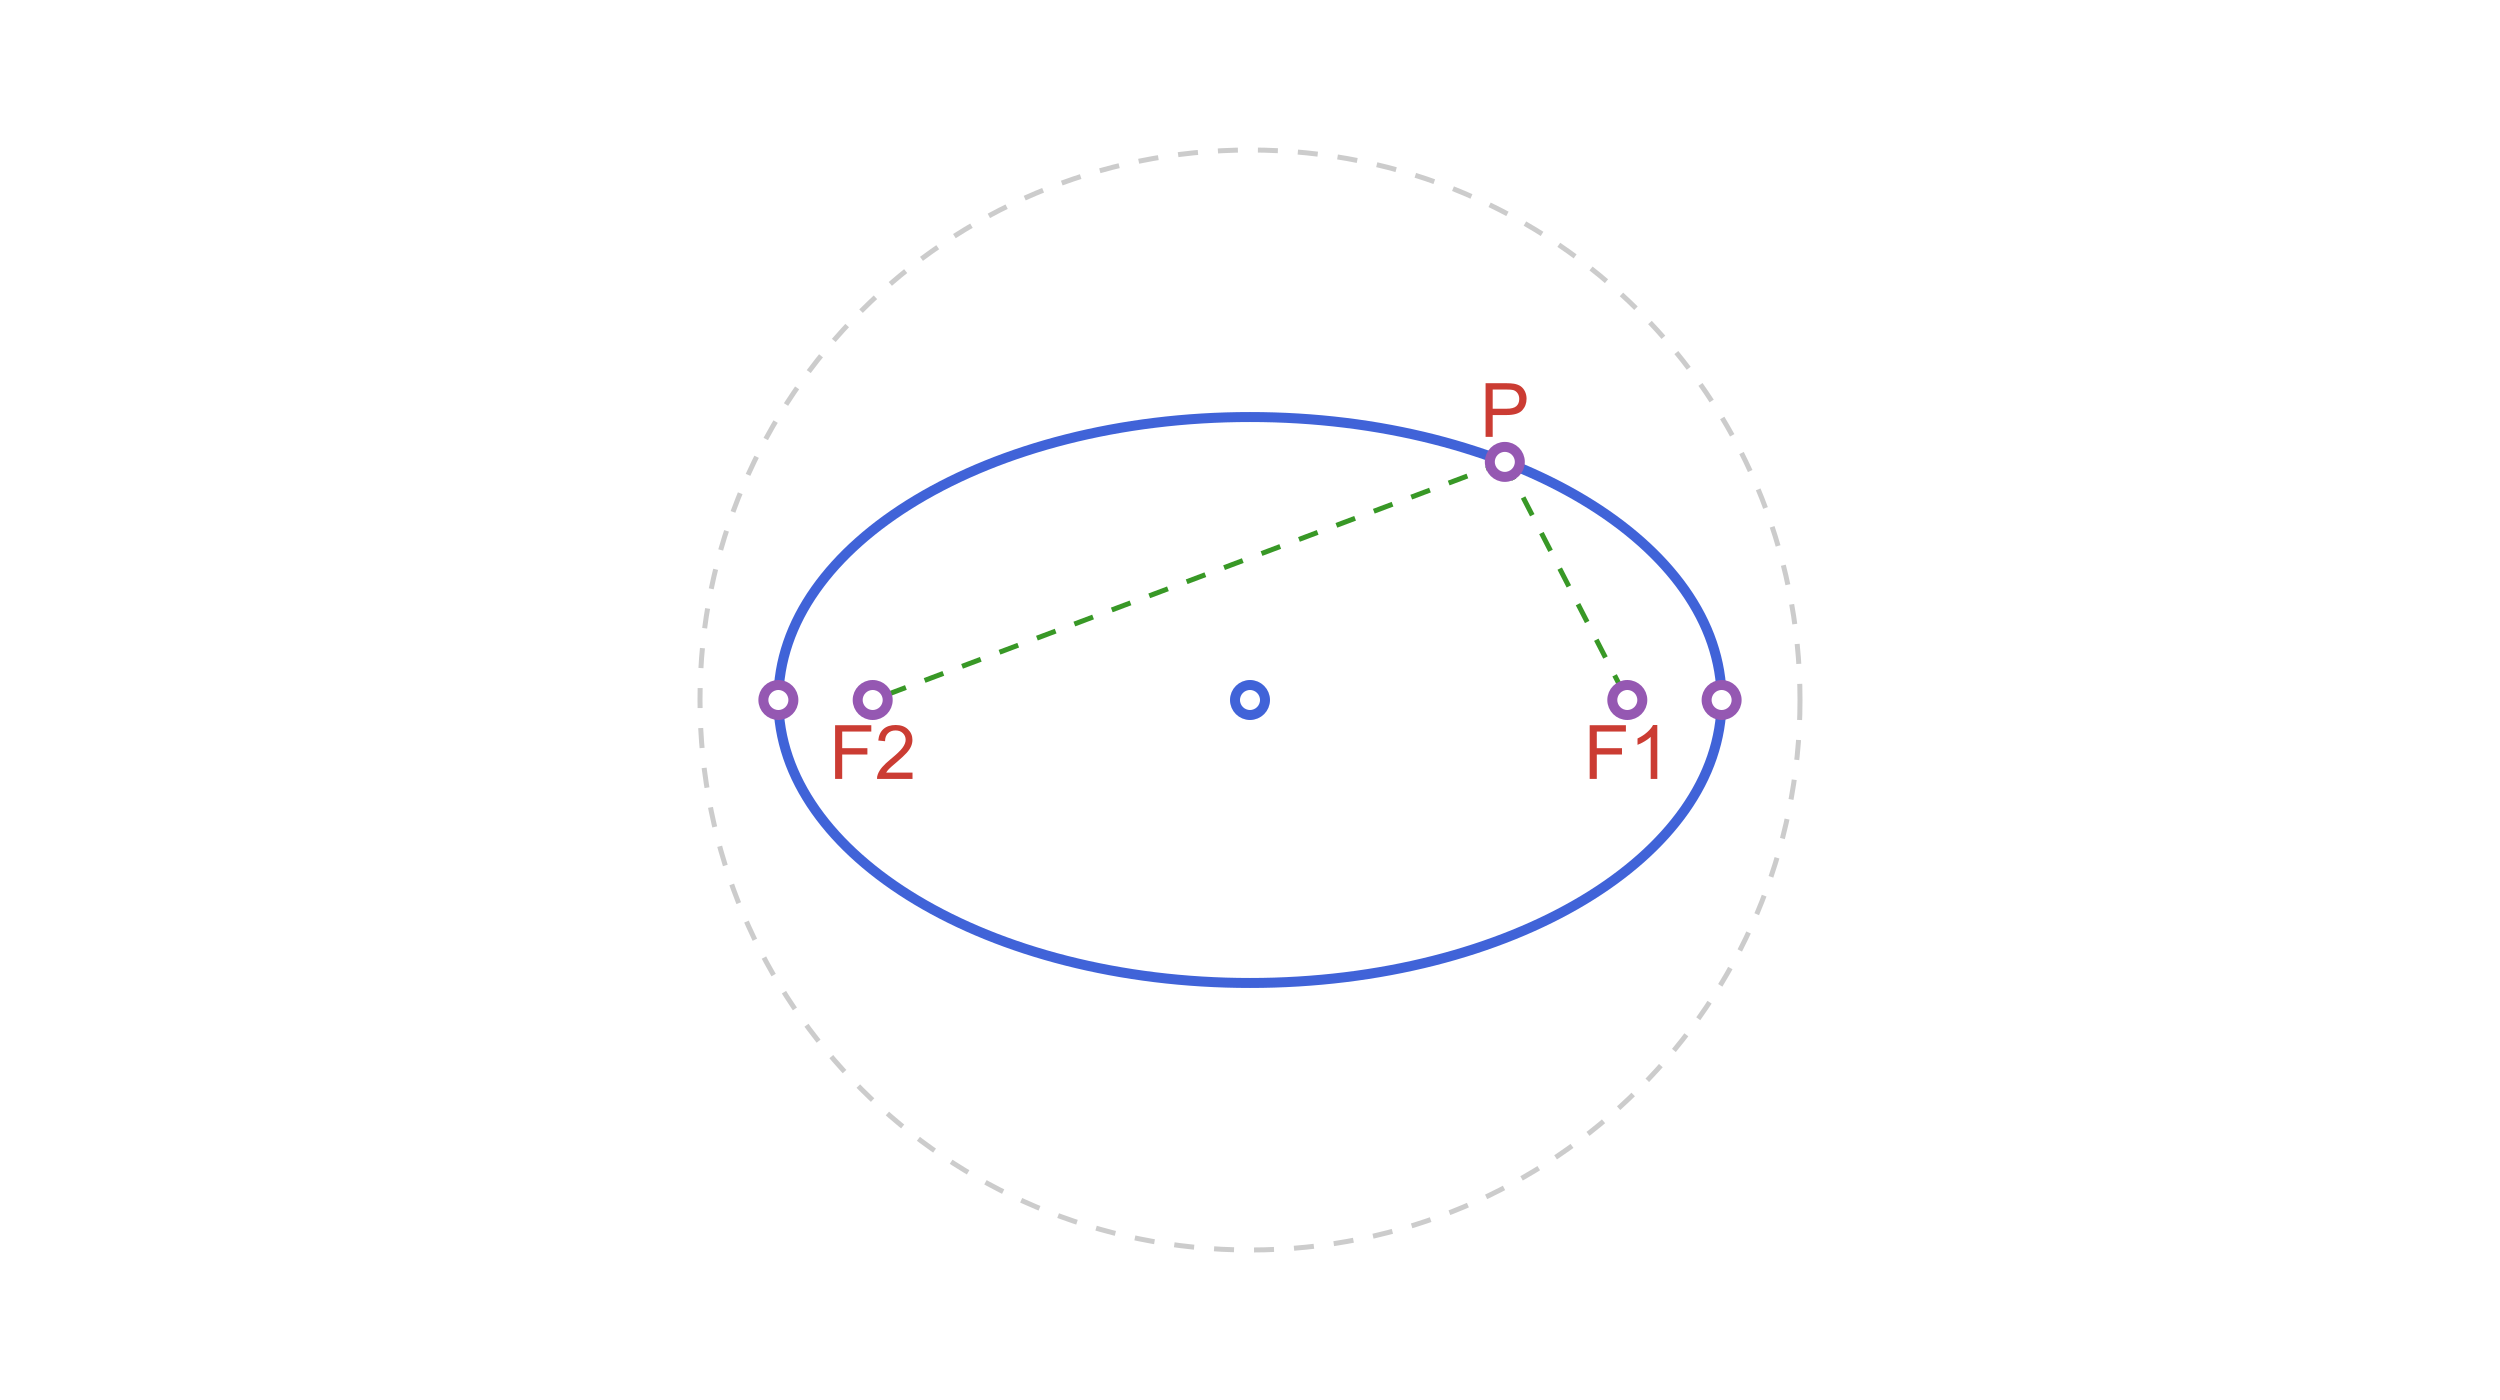
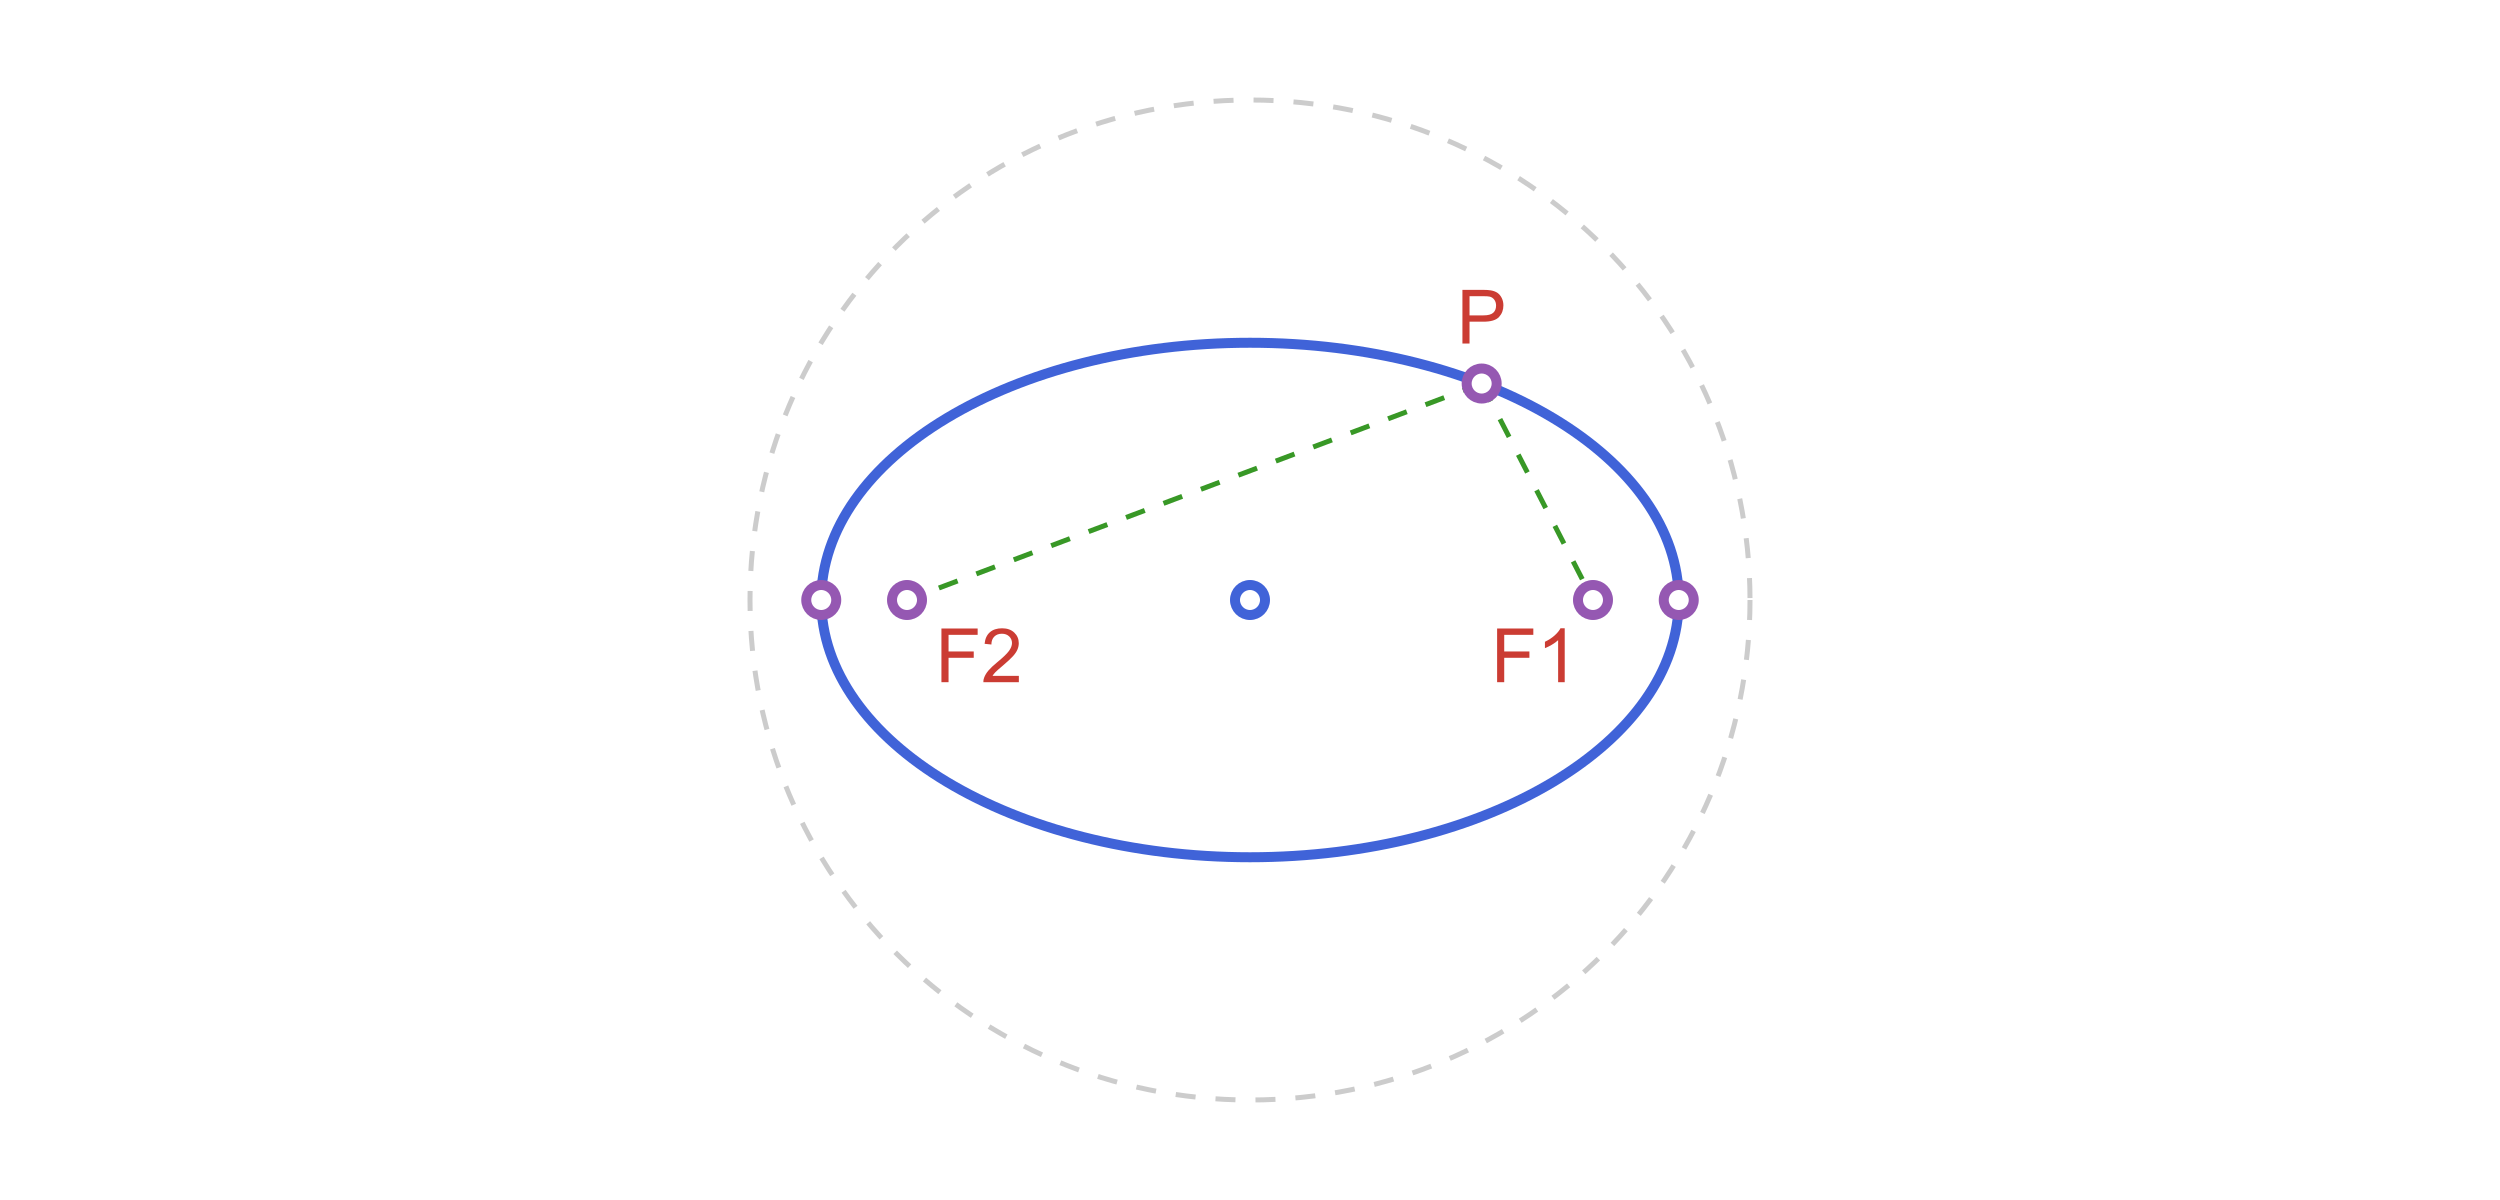
- <svg xmlns="http://www.w3.org/2000/svg" xmlns:xlink="http://www.w3.org/1999/xlink" width="500" height="280" viewBox="0 0 500 280">
+ <svg xmlns="http://www.w3.org/2000/svg" xmlns:xlink="http://www.w3.org/1999/xlink" width="500" height="240" viewBox="0 0 500 240">
  <defs>
    <g>
      <g id="glyph-0-0">
        <path d="M 1.23 0 L 1.23 -10.738 L 8.473 -10.738 L 8.473 -9.469 L 2.652 -9.469 L 2.652 -6.145 L 7.691 -6.145 L 7.691 -4.879 L 2.652 -4.879 L 2.652 0 Z M 1.23 0 " />
      </g>
      <g id="glyph-0-1">
        <path d="M 5.59 0 L 4.27 0 L 4.27 -8.402 C 3.949 -8.098 3.531 -7.793 3.02 -7.492 C 2.504 -7.188 2.043 -6.961 1.633 -6.812 L 1.633 -8.086 C 2.367 -8.43 3.012 -8.848 3.566 -9.344 C 4.117 -9.836 4.508 -10.316 4.738 -10.781 L 5.59 -10.781 Z M 5.59 0 " />
      </g>
      <g id="glyph-0-2">
        <path d="M 7.551 -1.266 L 7.551 0 L 0.453 0 C 0.438 -0.316 0.492 -0.621 0.609 -0.914 C 0.789 -1.398 1.078 -1.875 1.477 -2.344 C 1.875 -2.812 2.449 -3.352 3.199 -3.969 C 4.367 -4.922 5.156 -5.68 5.566 -6.242 C 5.973 -6.797 6.176 -7.328 6.18 -7.828 C 6.176 -8.352 5.988 -8.793 5.621 -9.152 C 5.246 -9.512 4.762 -9.691 4.16 -9.691 C 3.523 -9.691 3.016 -9.5 2.637 -9.117 C 2.254 -8.734 2.059 -8.207 2.059 -7.535 L 0.703 -7.676 C 0.797 -8.684 1.145 -9.453 1.75 -9.984 C 2.355 -10.516 3.168 -10.781 4.188 -10.781 C 5.215 -10.781 6.031 -10.492 6.633 -9.922 C 7.234 -9.348 7.535 -8.641 7.535 -7.801 C 7.535 -7.367 7.445 -6.945 7.27 -6.531 C 7.094 -6.113 6.801 -5.676 6.395 -5.223 C 5.984 -4.762 5.309 -4.133 4.367 -3.332 C 3.57 -2.664 3.062 -2.215 2.84 -1.98 C 2.613 -1.742 2.43 -1.504 2.285 -1.266 Z M 7.551 -1.266 " />
      </g>
      <g id="glyph-0-3">
        <path d="M 1.156 0 L 1.156 -10.738 L 5.207 -10.738 C 5.918 -10.734 6.461 -10.699 6.84 -10.633 C 7.363 -10.543 7.809 -10.375 8.168 -10.133 C 8.523 -9.883 8.809 -9.539 9.027 -9.094 C 9.242 -8.648 9.352 -8.16 9.352 -7.633 C 9.352 -6.715 9.059 -5.941 8.48 -5.312 C 7.895 -4.68 6.848 -4.363 5.332 -4.367 L 2.578 -4.367 L 2.578 0 Z M 2.578 -5.633 L 5.355 -5.633 C 6.27 -5.629 6.918 -5.801 7.309 -6.145 C 7.691 -6.484 7.887 -6.965 7.887 -7.586 C 7.887 -8.035 7.773 -8.422 7.547 -8.742 C 7.32 -9.062 7.02 -9.273 6.648 -9.375 C 6.41 -9.438 5.969 -9.469 5.324 -9.469 L 2.578 -9.469 Z M 2.578 -5.633 " />
      </g>
    </g>
  </defs>
-   <path fill="none" stroke-width="1" stroke-linecap="butt" stroke-linejoin="miter" stroke="rgb(80%, 80%, 80%)" stroke-opacity="1" stroke-dasharray="4 4" stroke-miterlimit="10" d="M 360 140 C 360 200.75 310.75 250 250 250 C 189.25 250 140 200.75 140 140 C 140 79.25 189.25 30 250 30 C 310.75 30 360 79.25 360 140 Z M 360 140 " />
-   <path fill="none" stroke-width="1" stroke-linecap="butt" stroke-linejoin="miter" stroke="rgb(22%, 59.6%, 14.9%)" stroke-opacity="1" stroke-dasharray="4 4" stroke-miterlimit="10" d="M 300.965 92.379 L 325.461 140 " />
-   <path fill="none" stroke-width="1" stroke-linecap="butt" stroke-linejoin="miter" stroke="rgb(22%, 59.6%, 14.9%)" stroke-opacity="1" stroke-dasharray="4 4" stroke-miterlimit="10" d="M 300.965 92.379 L 174.539 140 " />
-   <path fill="none" stroke-width="2" stroke-linecap="butt" stroke-linejoin="miter" stroke="rgb(25.1%, 38.8%, 84.7%)" stroke-opacity="1" stroke-miterlimit="10" d="M 155.676 140 C 155.676 108.742 197.906 83.406 250 83.406 C 302.094 83.406 344.324 108.742 344.324 140 C 344.324 171.258 302.094 196.594 250 196.594 C 197.906 196.594 155.676 171.258 155.676 140 " />
+   <path fill="none" stroke-width="1" stroke-linecap="butt" stroke-linejoin="miter" stroke="rgb(80%, 80%, 80%)" stroke-opacity="1" stroke-dasharray="4 4" stroke-miterlimit="10" d="M 350 120 C 350 175.227 305.227 220 250 220 C 194.773 220 150 175.227 150 120 C 150 64.773 194.773 20 250 20 C 305.227 20 350 64.773 350 120 Z M 350 120 " />
+   <path fill="none" stroke-width="1" stroke-linecap="butt" stroke-linejoin="miter" stroke="rgb(22%, 59.6%, 14.9%)" stroke-opacity="1" stroke-dasharray="4 4" stroke-miterlimit="10" d="M 296.332 76.707 L 318.598 120 " />
+   <path fill="none" stroke-width="1" stroke-linecap="butt" stroke-linejoin="miter" stroke="rgb(22%, 59.6%, 14.9%)" stroke-opacity="1" stroke-dasharray="4 4" stroke-miterlimit="10" d="M 296.332 76.707 L 181.402 120 " />
+   <path fill="none" stroke-width="2" stroke-linecap="butt" stroke-linejoin="miter" stroke="rgb(25.1%, 38.8%, 84.7%)" stroke-opacity="1" stroke-miterlimit="10" d="M 164.25 120 C 164.25 91.586 202.641 68.551 250 68.551 C 297.359 68.551 335.75 91.586 335.75 120 C 335.75 148.414 297.359 171.449 250 171.449 C 202.641 171.449 164.25 148.414 164.25 120 " />
  <g fill="rgb(79.6%, 23.5%, 20%)" fill-opacity="1">
-     <use xlink:href="#glyph-0-0" x="316.707" y="155.781" />
-     <use xlink:href="#glyph-0-1" x="325.87" y="155.781" />
+     <use xlink:href="#glyph-0-0" x="298.192" y="136.438" />
+     <use xlink:href="#glyph-0-1" x="307.354" y="136.438" />
  </g>
  <g fill="rgb(79.6%, 23.5%, 20%)" fill-opacity="1">
-     <use xlink:href="#glyph-0-0" x="165.788" y="155.781" />
-     <use xlink:href="#glyph-0-2" x="174.951" y="155.781" />
+     <use xlink:href="#glyph-0-0" x="187.057" y="136.438" />
+     <use xlink:href="#glyph-0-2" x="196.22" y="136.438" />
  </g>
  <g fill="rgb(79.6%, 23.5%, 20%)" fill-opacity="1">
-     <use xlink:href="#glyph-0-3" x="295.961" y="87.377" />
+     <use xlink:href="#glyph-0-3" x="291.328" y="68.707" />
  </g>
-   <path fill-rule="nonzero" fill="rgb(100%, 100%, 100%)" fill-opacity="1" stroke-width="2" stroke-linecap="butt" stroke-linejoin="miter" stroke="rgb(25.1%, 38.8%, 84.7%)" stroke-opacity="1" stroke-miterlimit="10" d="M 253 140 C 253 141.656 251.656 143 250 143 C 248.344 143 247 141.656 247 140 C 247 138.344 248.344 137 250 137 C 251.656 137 253 138.344 253 140 Z M 253 140 " />
-   <path fill-rule="nonzero" fill="rgb(100%, 100%, 100%)" fill-opacity="1" stroke-width="2" stroke-linecap="butt" stroke-linejoin="miter" stroke="rgb(58.4%, 34.5%, 69.8%)" stroke-opacity="1" stroke-miterlimit="10" d="M 328.461 140 C 328.461 141.656 327.117 143 325.461 143 C 323.801 143 322.461 141.656 322.461 140 C 322.461 138.344 323.801 137 325.461 137 C 327.117 137 328.461 138.344 328.461 140 Z M 177.539 140 C 177.539 141.656 176.199 143 174.539 143 C 172.883 143 171.539 141.656 171.539 140 C 171.539 138.344 172.883 137 174.539 137 C 176.199 137 177.539 138.344 177.539 140 Z M 347.324 140 C 347.324 141.656 345.98 143 344.324 143 C 342.668 143 341.324 141.656 341.324 140 C 341.324 138.344 342.668 137 344.324 137 C 345.98 137 347.324 138.344 347.324 140 Z M 158.676 140 C 158.676 141.656 157.332 143 155.676 143 C 154.02 143 152.676 141.656 152.676 140 C 152.676 138.344 154.02 137 155.676 137 C 157.332 137 158.676 138.344 158.676 140 Z M 303.965 92.379 C 303.965 94.035 302.621 95.379 300.965 95.379 C 299.309 95.379 297.965 94.035 297.965 92.379 C 297.965 90.719 299.309 89.379 300.965 89.379 C 302.621 89.379 303.965 90.719 303.965 92.379 Z M 303.965 92.379 " />
+   <path fill-rule="nonzero" fill="rgb(100%, 100%, 100%)" fill-opacity="1" stroke-width="2" stroke-linecap="butt" stroke-linejoin="miter" stroke="rgb(25.1%, 38.8%, 84.7%)" stroke-opacity="1" stroke-miterlimit="10" d="M 253 120 C 253 121.656 251.656 123 250 123 C 248.344 123 247 121.656 247 120 C 247 118.344 248.344 117 250 117 C 251.656 117 253 118.344 253 120 Z M 253 120 " />
+   <path fill-rule="nonzero" fill="rgb(100%, 100%, 100%)" fill-opacity="1" stroke-width="2" stroke-linecap="butt" stroke-linejoin="miter" stroke="rgb(58.4%, 34.5%, 69.8%)" stroke-opacity="1" stroke-miterlimit="10" d="M 321.598 120 C 321.598 121.656 320.258 123 318.598 123 C 316.941 123 315.598 121.656 315.598 120 C 315.598 118.344 316.941 117 318.598 117 C 320.258 117 321.598 118.344 321.598 120 Z M 184.402 120 C 184.402 121.656 183.059 123 181.402 123 C 179.742 123 178.402 121.656 178.402 120 C 178.402 118.344 179.742 117 181.402 117 C 183.059 117 184.402 118.344 184.402 120 Z M 338.75 120 C 338.75 121.656 337.406 123 335.75 123 C 334.094 123 332.75 121.656 332.75 120 C 332.75 118.344 334.094 117 335.75 117 C 337.406 117 338.75 118.344 338.75 120 Z M 167.25 120 C 167.25 121.656 165.906 123 164.25 123 C 162.594 123 161.25 121.656 161.25 120 C 161.25 118.344 162.594 117 164.25 117 C 165.906 117 167.25 118.344 167.25 120 Z M 299.332 76.707 C 299.332 78.363 297.988 79.707 296.332 79.707 C 294.672 79.707 293.332 78.363 293.332 76.707 C 293.332 75.051 294.672 73.707 296.332 73.707 C 297.988 73.707 299.332 75.051 299.332 76.707 Z M 299.332 76.707 " />
</svg>
